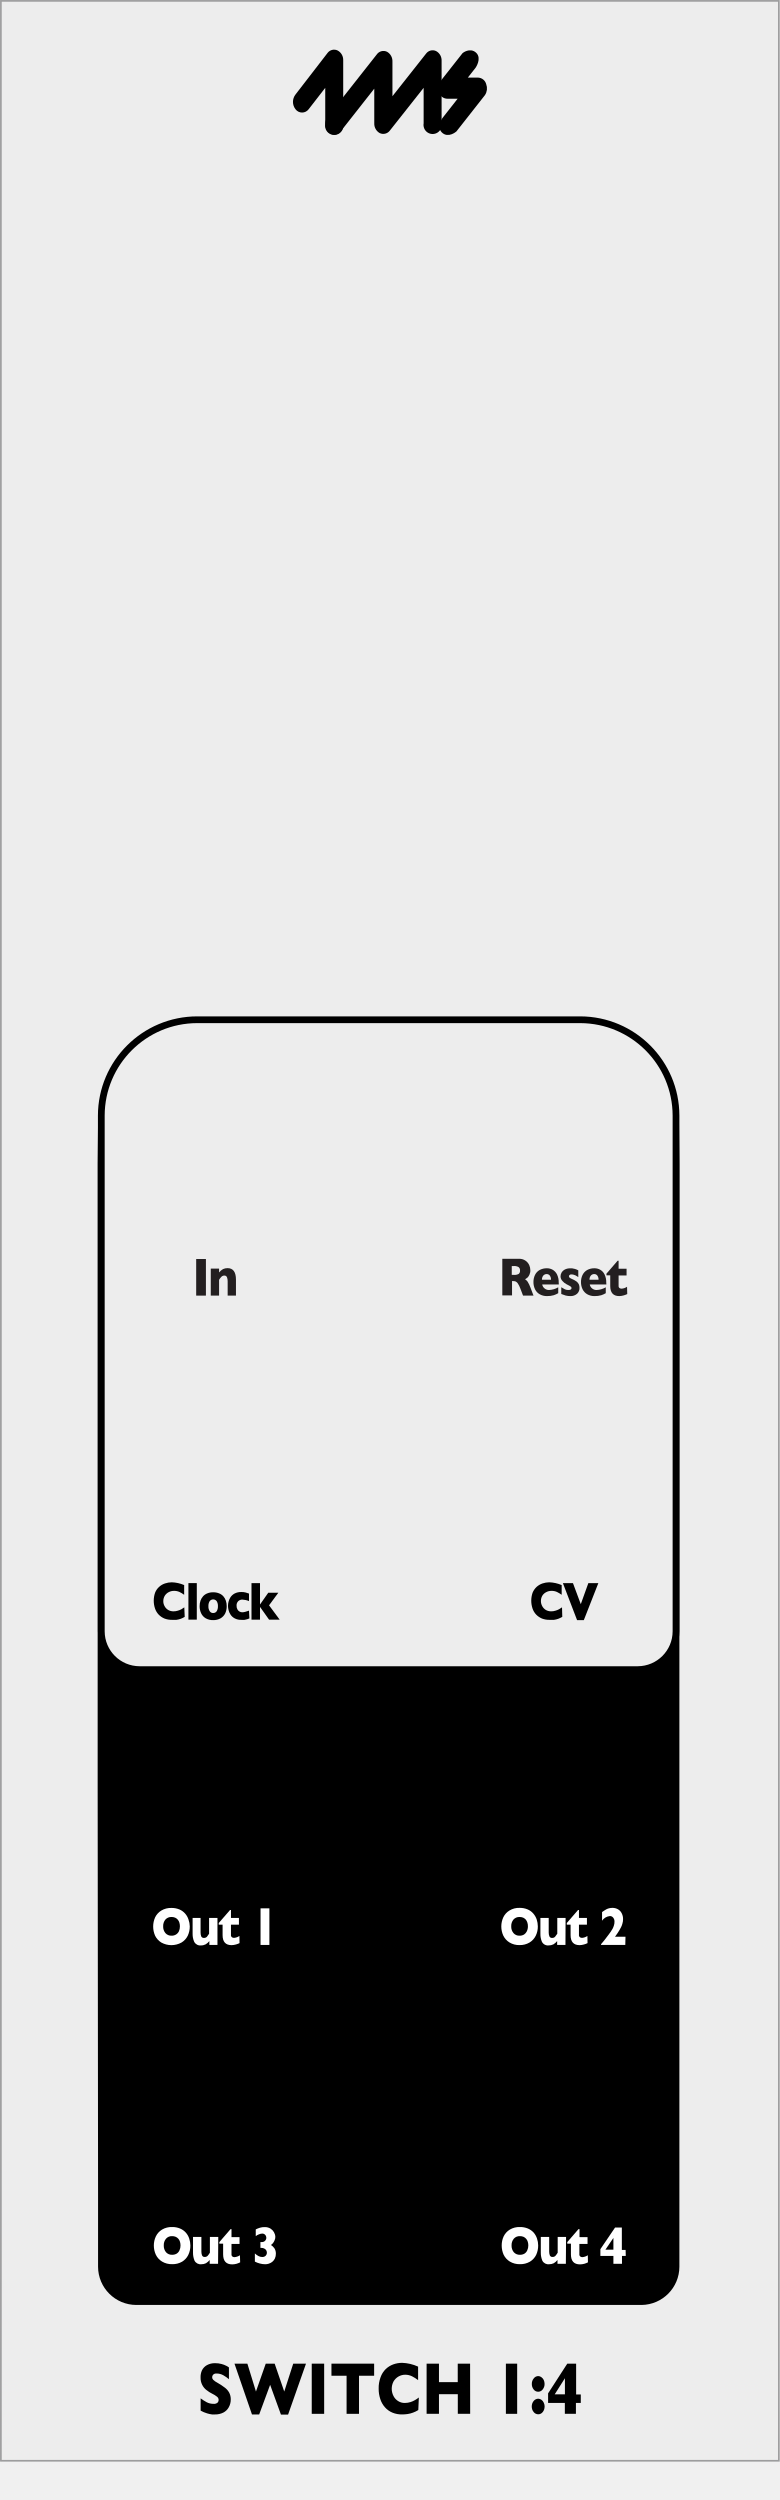
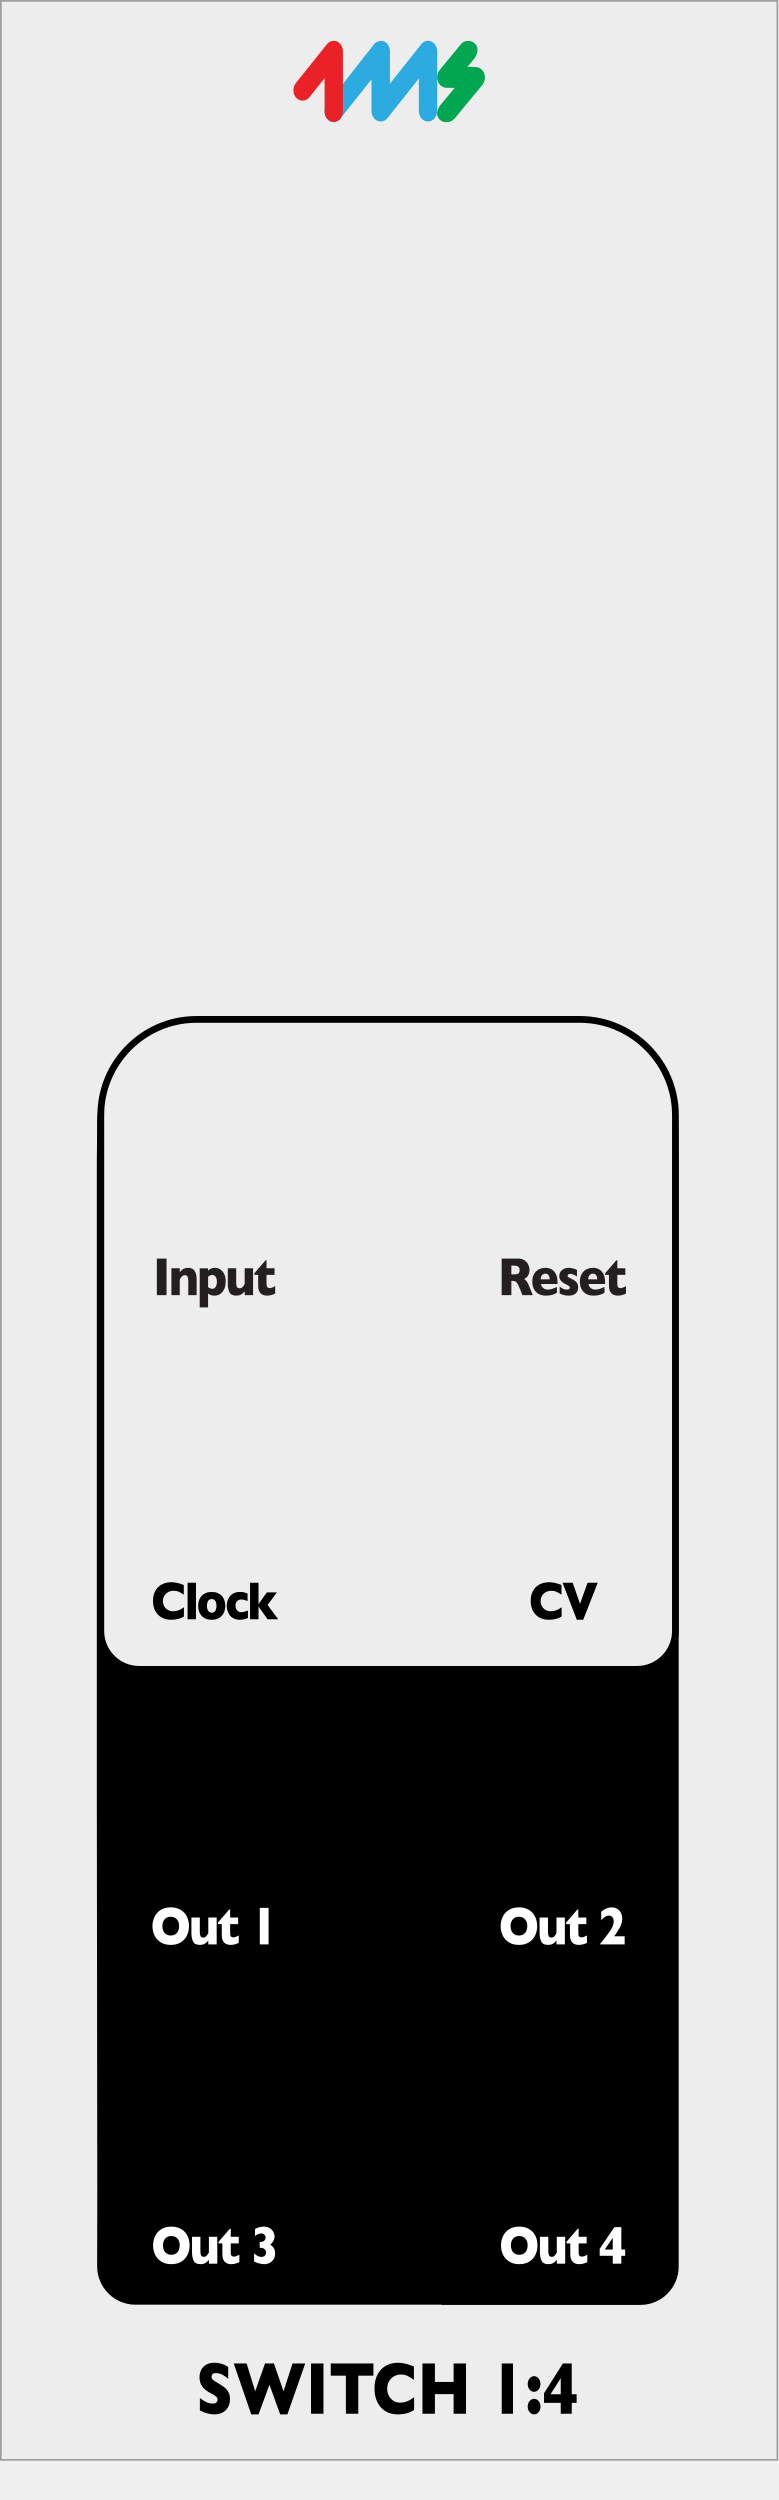
- <svg xmlns="http://www.w3.org/2000/svg" width="40.73mm" height="130.6mm" viewBox="0 0 115.45 370.19">
+ <svg xmlns="http://www.w3.org/2000/svg" width="40.64mm" height="130.55mm" viewBox="0 0 115.2 370.07" version="1.1" id="svg25">
+   <defs id="defs25" />
  <g id="faceplate">
-     <rect x="0.13" y="0.13" width="115.2" height="364.25" style="fill: #ededed;stroke: #9d9d9e;stroke-miterlimit: 10;stroke-width: 0.25px" />
-     <path d="M14.52,324.65l-.06-60.21V172.28l.06-6.21c.29-8.35,6.8-15,14-15H87.19c7.2,0,13.06,6.67,13.35,15l.06,6.21V335.65A5.67,5.67,0,0,1,95,341.31H65.48v0H20.19a5.68,5.68,0,0,1-5.67-5.67" />
-     <path d="M100.1,170.86v-5.67A14.22,14.22,0,0,0,85.93,151H29.21A14.22,14.22,0,0,0,15,165.19v76.37a5.68,5.68,0,0,0,5.67,5.67H94.43a5.68,5.68,0,0,0,5.67-5.67v-70.7Z" style="fill: #ededed;stroke: #000;stroke-miterlimit: 10" />
-     <g>
-       <path d="M34.17,355.26a2.34,2.34,0,0,1-.3,1.21,1.91,1.91,0,0,1-.81.78,2.6,2.6,0,0,1-1.21.27l-.46,0a4.29,4.29,0,0,1-.73-.16,5,5,0,0,1-.95-.4v-1.82a7.24,7.24,0,0,0,.91.58,2.12,2.12,0,0,0,1,.23.78.78,0,0,0,.61-.19.6.6,0,0,0-.1-.87,3.33,3.33,0,0,0-.69-.43,4.43,4.43,0,0,1-.88-.56,2.21,2.21,0,0,1-.62-.76,2.27,2.27,0,0,1-.24-1.08A2.38,2.38,0,0,1,29.9,351a1.8,1.8,0,0,1,.74-.78,2.41,2.41,0,0,1,1.21-.29,3.53,3.53,0,0,1,.95.12,3.31,3.31,0,0,1,.71.27,2.33,2.33,0,0,1,.39.24v1.74a5.57,5.57,0,0,0-.83-.58,2,2,0,0,0-1-.26.63.63,0,0,0-.49.16.54.54,0,0,0-.16.4.51.51,0,0,0,.16.38,2.24,2.24,0,0,0,.55.39,9.54,9.54,0,0,1,1.12.73,2.34,2.34,0,0,1,.67.74A2.09,2.09,0,0,1,34.17,355.26Z" />
-       <path d="M45.31,350l-2.65,7.54H41.6L40,353.13l-1.62,4.39H37.31L34.72,350h1.91l1.27,4.13L39.35,350h1.32l1.42,4.13L43.42,350Z" />
-       <path d="M48,357.43H46.16V350H48Z" />
-       <path d="M55.4,351.79H53.16v5.64H51.32v-5.64H49.08V350H55.4Z" />
-       <path d="M61.94,356.87a4,4,0,0,1-.78.38,3.78,3.78,0,0,1-.8.21,5.69,5.69,0,0,1-.83.06,3.61,3.61,0,0,1-1.43-.27,3,3,0,0,1-1.1-.79,3.34,3.34,0,0,1-.69-1.22,4.74,4.74,0,0,1-.24-1.54,4.55,4.55,0,0,1,.28-1.68,3.17,3.17,0,0,1,.76-1.21,3.21,3.21,0,0,1,1.12-.7,3.9,3.9,0,0,1,1.32-.23,6.18,6.18,0,0,1,2.36.56v2a5.6,5.6,0,0,0-.9-.57,2.25,2.25,0,0,0-1-.23,2,2,0,0,0-1.74,1,2.34,2.34,0,0,0,0,2.16,1.87,1.87,0,0,0,.68.74,1.76,1.76,0,0,0,1,.28,2.84,2.84,0,0,0,.84-.13,3.26,3.26,0,0,0,.67-.3,4.27,4.27,0,0,0,.56-.38Z" />
-       <path d="M69.62,357.43H67.79v-2.91H65v2.91H63.17V350H65v2.74h2.78V350h1.83Z" />
-       <path d="M76.58,357.43H74.91V350h1.67Z" />
-       <path d="M80.64,353a1.27,1.27,0,0,1-.28.82.83.83,0,0,1-1.34,0,1.24,1.24,0,0,1-.27-.81,1.22,1.22,0,0,1,.29-.83.83.83,0,0,1,.66-.34.76.76,0,0,1,.46.16,1.08,1.08,0,0,1,.35.41A1.45,1.45,0,0,1,80.64,353Zm0,3.35a1.24,1.24,0,0,1-.28.82.82.82,0,0,1-.66.33.86.86,0,0,1-.68-.34,1.24,1.24,0,0,1-.28-.81,1.27,1.27,0,0,1,.28-.82.89.89,0,0,1,.68-.34.86.86,0,0,1,.47.16,1,1,0,0,1,.34.42A1.37,1.37,0,0,1,80.65,356.37Z" />
-       <path d="M86,355.82h-.72v1.61H83.64v-1.61H81.16V354.4L84,350h1.31v4.56H86Zm-2.35-1.28v-2.38l-1.51,2.38Z" />
+     <g id="g1">
+       <path id="rect1" style="fill:#ededed;stroke-width:0px" d="m 0.12,0.13 h 114.95 v 364 H 0.12 Z" />
+       <path d="M114.95.25v363.75H.25V.25h114.7M115.2,0H0v364.25h115.2V0h0Z" style="fill: #9d9d9e; stroke-width: 0px;" id="path1" />
    </g>
-     <g>
-       <path d="M63.34,8.11l-5.53,7v-6a1.3,1.3,0,0,0-.64-1.18.91.91,0,0,0-1.13.3l-7.28,9.24a1.48,1.48,0,0,0,0,1.79.9.9,0,0,0,1.46,0l5.5-7v6a1.3,1.3,0,0,0,.64,1.18.92.92,0,0,0,1.14-.3l5.53-7v6.15a1.05,1.05,0,1,0,2.06,0V9a1.26,1.26,0,0,0-.65-1.17A.9.9,0,0,0,63.34,8.11Z" style="stroke: #000;stroke-width: 0.6px" />
-       <path d="M48.76,8,44,14.17A1.47,1.47,0,0,0,44,16a.91.91,0,0,0,1.46,0l3-3.87v6.3a1.05,1.05,0,1,0,2.06,0V8.92a1.28,1.28,0,0,0-.65-1.17A.9.9,0,0,0,48.76,8Z" style="stroke: #000;stroke-width: 0.6px" />
-       <path d="M71.71,12.56a1,1,0,0,0-.95-.77h-2.1l1.53-1.95s.8-1.18.1-1.82-1.58.06-1.58.06l-3.23,4.1a1.44,1.44,0,0,0-.2,1.37,1,1,0,0,0,1,.77h2.1l-2.49,3.17s-1,1.13-.27,1.89,1.75-.13,1.75-.13l4.18-5.32A1.47,1.47,0,0,0,71.71,12.56Z" style="stroke: #000;stroke-width: 0.6px" />
+     <path d="M14.4,324.53l-.07-60.21v-92.16l.06-6.21c.29-8.35,6.8-15.02,14-15.02h58.66c7.2,0,13.06,6.67,13.35,15.02l.06,6.21v163.36c0,3.12-2.54,5.67-5.66,5.67h-14.39,0s-15.07,0-15.07,0v-.03h-31.71s-.65,0-.65,0h-12.93c-3.12,0-5.67-2.55-5.67-5.67" style="fill: #000; stroke-width: 0px;" id="path2" />
+     <path d="M99.98,170.74v-5.67c0-7.8-6.38-14.17-14.17-14.17H29.09c-7.8,0-14.17,6.38-14.17,14.17v76.37c0,3.12,2.55,5.67,5.67,5.67h73.72c3.12,0,5.67-2.55,5.67-5.67v-70.7Z" style="fill: #ededed; stroke: #000; stroke-miterlimit: 10;" id="path3" />
+     <g id="g6">
+       <path d="M49.4,18.07c-.37,0-.71-.17-.97-.47-.51-.6-.52-1.54-.04-2.16l6.97-8.88c.38-.48,1.05-.65,1.57-.39.5.25.79.82.79,1.45v4.77l4.64-5.85c.38-.48,1.01-.64,1.53-.38.5.25.83.81.83,1.44v8.82c0,.86-.61,1.57-1.36,1.57s-1.36-.7-1.36-1.57v-4.79l-4.64,5.85c-.38.48-1.01.64-1.54.38-.5-.24-.83-.81-.83-1.44v-4.67l-4.61,5.8c-.26.32-.62.51-1,.51h0Z" style="fill: #2cabe1; stroke-width: 0px;" id="path4" />
+       <path d="M49.4,18.07c-.75,0-1.35-.7-1.35-1.57v-4.93l-2.26,2.84c-.5.63-1.44.65-1.97.04-.51-.6-.52-1.53-.03-2.15l4.61-5.76c.26-.32.63-.5,1-.5.18,0,.37.04.54.12.5.25.82.81.82,1.44v8.89c0,.86-.61,1.57-1.36,1.57h0Z" style="fill: #ea2228; stroke-width: 0px;" id="path5" />
+       <path d="M66,18.09h0c-.35,0-.68-.15-.94-.42-.76-.78-.14-1.84.29-2.3l1.95-2.36-1.26-.02c-.56-.01-1.04-.4-1.24-1-.19-.56-.07-1.21.29-1.64l3.16-3.83c.23-.28.55-.48,1.13-.47.33,0,.67.17.92.4.71.66.29,1.7-.07,2.2l-1.04,1.26,1.26.02c.56.01,1.04.4,1.24,1,.19.56.07,1.21-.29,1.64l-4.1,4.97c-.35.35-.65.55-1.3.54h0Z" style="fill: #00a650; stroke-width: 0px;" id="path6" />
    </g>
-     <g>
-       <path d="M83.26,239.42a3.77,3.77,0,0,1-.61.29,3.3,3.3,0,0,1-.62.15c-.21,0-.43,0-.65,0a3,3,0,0,1-1.12-.19,2.66,2.66,0,0,1-.86-.58,2.45,2.45,0,0,1-.54-.89,3.64,3.64,0,0,1,0-2.35,2.5,2.5,0,0,1,.6-.87,2.56,2.56,0,0,1,.87-.51,3.24,3.24,0,0,1,1-.17,5.14,5.14,0,0,1,1.84.41v1.44a4.8,4.8,0,0,0-.7-.42,1.88,1.88,0,0,0-.82-.16,1.6,1.6,0,0,0-.77.19,1.41,1.41,0,0,0-.58.53,1.59,1.59,0,0,0,0,1.56,1.47,1.47,0,0,0,.53.55,1.55,1.55,0,0,0,.77.2,2,2,0,0,0,.66-.1,2.34,2.34,0,0,0,.52-.21,4.54,4.54,0,0,0,.44-.28Z" />
-       <path d="M88.6,234.42l-2.15,5.48h-1l-2.1-5.48h1.49L86,237.54l1.12-3.12Z" />
-     </g>
-     <g>
-       <path d="M79.64,285.25a3.08,3.08,0,0,1-.31,1.39,2.42,2.42,0,0,1-.92,1,2.76,2.76,0,0,1-1.48.38,2.71,2.71,0,0,1-1.49-.39,2.44,2.44,0,0,1-.91-1,3.26,3.26,0,0,1,0-2.73,2.35,2.35,0,0,1,.91-1,2.69,2.69,0,0,1,1.49-.39,2.92,2.92,0,0,1,1.18.22,2.24,2.24,0,0,1,.85.61,2.64,2.64,0,0,1,.51.88A3.43,3.43,0,0,1,79.64,285.25Zm-1.47,0a1.65,1.65,0,0,0-.08-.56,1.32,1.32,0,0,0-.23-.44,1.24,1.24,0,0,0-.39-.29,1.33,1.33,0,0,0-.54-.1,1.14,1.14,0,0,0-.9.38,1.5,1.5,0,0,0-.33,1,1.47,1.47,0,0,0,.33,1,1.12,1.12,0,0,0,.9.39,1.23,1.23,0,0,0,.68-.18A1.19,1.19,0,0,0,78,286,1.65,1.65,0,0,0,78.17,285.25Z" style="fill: #fff" />
-       <path d="M83.73,288H82.5v-.57a2.18,2.18,0,0,1-.55.48,1.54,1.54,0,0,1-.7.16,1,1,0,0,1-1-.53,2.79,2.79,0,0,1-.23-1.18V284h1.23v2.15a1.48,1.48,0,0,0,.1.57.39.39,0,0,0,.41.24.56.56,0,0,0,.43-.17,3.77,3.77,0,0,0,.33-.45V284h1.23Z" style="fill: #fff" />
-       <path d="M87,287.73a2.71,2.71,0,0,1-.53.2,2.5,2.5,0,0,1-.64.1c-.9,0-1.34-.5-1.34-1.49V285h-.56v-.25l1.66-1.92h.14V284h1.18v1H85.73v1.27a3.21,3.21,0,0,0,0,.36.43.43,0,0,0,.14.23.53.53,0,0,0,.34.09,1.65,1.65,0,0,0,.77-.28Z" style="fill: #fff" />
-       <path d="M92.59,288H89v-.11c.14-.15.29-.34.46-.55s.38-.5.65-.85l.34-.47a4.37,4.37,0,0,0,.27-.44,2.53,2.53,0,0,0,.19-.48,1.64,1.64,0,0,0,.08-.54.88.88,0,0,0-.19-.6.6.6,0,0,0-.48-.24,1.6,1.6,0,0,0-1.17.69v-1.28l.34-.23a2,2,0,0,1,.3-.18,1.86,1.86,0,0,1,.4-.15,2.1,2.1,0,0,1,.51-.06,1.63,1.63,0,0,1,.79.2,1.36,1.36,0,0,1,.56.58,1.83,1.83,0,0,1,.21.89,2.09,2.09,0,0,1-.1.67,2.63,2.63,0,0,1-.19.51c-.06.12-.15.28-.26.47a10.51,10.51,0,0,1-.64.95h1.55Z" style="fill: #fff" />
-     </g>
-     <g>
-       <path d="M79.69,332.5a3.26,3.26,0,0,1-.3,1.4,2.42,2.42,0,0,1-.92,1,2.78,2.78,0,0,1-1.48.37,2.75,2.75,0,0,1-1.5-.39,2.42,2.42,0,0,1-.91-1,3.33,3.33,0,0,1-.29-1.37,3.14,3.14,0,0,1,.29-1.36,2.38,2.38,0,0,1,.91-1,2.74,2.74,0,0,1,1.5-.38,3,3,0,0,1,1.18.22,2.51,2.51,0,0,1,.85.6,2.6,2.6,0,0,1,.5.89A3.14,3.14,0,0,1,79.69,332.5Zm-1.46,0a1.87,1.87,0,0,0-.08-.55,1.15,1.15,0,0,0-.63-.73,1.25,1.25,0,0,0-.53-.1,1.12,1.12,0,0,0-.91.38,1.47,1.47,0,0,0-.33,1,1.5,1.5,0,0,0,.33,1,1.16,1.16,0,0,0,.91.38,1.28,1.28,0,0,0,.67-.17,1.08,1.08,0,0,0,.42-.5A1.66,1.66,0,0,0,78.23,332.5Z" style="fill: #fff" />
-       <path d="M83.79,335.21H82.55v-.56a2,2,0,0,1-.55.48,1.47,1.47,0,0,1-.69.15,1,1,0,0,1-1-.52,3,3,0,0,1-.23-1.19v-2.33h1.24v2.15a1.6,1.6,0,0,0,.09.56.4.4,0,0,0,.42.25.55.55,0,0,0,.43-.18,3.12,3.12,0,0,0,.32-.45v-2.33h1.24Z" style="fill: #fff" />
-       <path d="M87.06,335a3.23,3.23,0,0,1-.53.21,2.54,2.54,0,0,1-.65.09c-.89,0-1.34-.49-1.34-1.48v-1.59H84V332l1.66-1.92h.15v1.19H87v1H85.79v1.28a1.89,1.89,0,0,0,0,.36.4.4,0,0,0,.14.23.5.5,0,0,0,.33.09,1.76,1.76,0,0,0,.78-.28Z" style="fill: #fff" />
-       <path d="M92.66,334.05H92.1v1.16H90.83v-1.16H88.9v-1l2.18-3.21h1v3.32h.56Zm-1.83-.93v-1.74l-1.18,1.74Z" style="fill: #fff" />
-     </g>
-     <g>
-       <path d="M27.35,239.42a3.67,3.67,0,0,1-.6.29,3.6,3.6,0,0,1-.63.15c-.21,0-.42,0-.65,0a3,3,0,0,1-1.11-.19,2.56,2.56,0,0,1-.86-.58,2.45,2.45,0,0,1-.54-.89,3.64,3.64,0,0,1,0-2.35,2.26,2.26,0,0,1,.6-.87,2.38,2.38,0,0,1,.87-.51,3.22,3.22,0,0,1,1-.17,5.1,5.1,0,0,1,1.84.41v1.44a4.32,4.32,0,0,0-.7-.42,1.86,1.86,0,0,0-.81-.16,1.61,1.61,0,0,0-.78.19,1.48,1.48,0,0,0-.58.53,1.53,1.53,0,0,0-.22.81,1.45,1.45,0,0,0,.2.75,1.4,1.4,0,0,0,.53.55,1.52,1.52,0,0,0,.77.2,2.07,2.07,0,0,0,.66-.1,2.55,2.55,0,0,0,.52-.21,4.46,4.46,0,0,0,.43-.28Z" />
-       <path d="M29.14,239.83H27.9v-5.41h1.24Z" />
-       <path d="M33.57,237.84a2.42,2.42,0,0,1-.22,1.06,1.77,1.77,0,0,1-.68.73,2.15,2.15,0,0,1-1.11.27,2.11,2.11,0,0,1-1.1-.27,1.69,1.69,0,0,1-.67-.73,2.43,2.43,0,0,1-.23-1.06,2.39,2.39,0,0,1,.13-.82,1.86,1.86,0,0,1,.38-.65,1.65,1.65,0,0,1,.63-.43,2.13,2.13,0,0,1,.86-.16,2.19,2.19,0,0,1,.88.16,1.65,1.65,0,0,1,.63.43,1.81,1.81,0,0,1,.37.65A2.35,2.35,0,0,1,33.57,237.84Zm-1.3,0a1.31,1.31,0,0,0-.18-.74.65.65,0,0,0-1.05,0,1.31,1.31,0,0,0-.18.74,1.25,1.25,0,0,0,.19.74.58.58,0,0,0,.51.27.6.6,0,0,0,.53-.27A1.33,1.33,0,0,0,32.27,237.84Z" />
-       <path d="M36.93,239.65l-.33.12a1.93,1.93,0,0,1-.38.09,2.35,2.35,0,0,1-.47,0,1.93,1.93,0,0,1-1-.22,1.64,1.64,0,0,1-.61-.55,2.07,2.07,0,0,1-.3-.69,2.37,2.37,0,0,1,0-1.22,2.1,2.1,0,0,1,.29-.67,1.72,1.72,0,0,1,.61-.55,2.09,2.09,0,0,1,1-.22,2.19,2.19,0,0,1,.63.07,3.6,3.6,0,0,1,.5.16v1.11a3,3,0,0,0-1-.22.89.89,0,0,0-.59.23.88.88,0,0,0-.25.7,1,1,0,0,0,.13.53.76.76,0,0,0,.32.32.81.81,0,0,0,.39.1,1.7,1.7,0,0,0,.42-.06l.58-.18Z" />
-       <path d="M41.41,239.83H39.84l-1.34-1.89v1.89H37.24v-5.41H38.5v3.17l1.22-1.74h1.49l-1.37,1.86Z" />
-     </g>
-     <g>
-       <path d="M28.1,285.25a3.21,3.21,0,0,1-.3,1.39,2.42,2.42,0,0,1-.92,1,3.08,3.08,0,0,1-3,0,2.51,2.51,0,0,1-.91-1,3.36,3.36,0,0,1,0-2.73,2.42,2.42,0,0,1,.91-1,2.75,2.75,0,0,1,1.5-.39,3,3,0,0,1,1.18.22,2.32,2.32,0,0,1,.85.61,2.46,2.46,0,0,1,.5.88A3.16,3.16,0,0,1,28.1,285.25Zm-1.46,0a1.94,1.94,0,0,0-.08-.56,1.18,1.18,0,0,0-.24-.44,1.05,1.05,0,0,0-.39-.29,1.25,1.25,0,0,0-.53-.1,1.15,1.15,0,0,0-.91.38,1.5,1.5,0,0,0-.33,1,1.47,1.47,0,0,0,.33,1,1.14,1.14,0,0,0,.91.39,1.2,1.2,0,0,0,.67-.18,1.14,1.14,0,0,0,.43-.49A1.81,1.81,0,0,0,26.64,285.25Z" style="fill: #fff" />
-       <path d="M32.2,288H31v-.57a2,2,0,0,1-.55.48,1.46,1.46,0,0,1-.69.16,1,1,0,0,1-1-.53,2.8,2.8,0,0,1-.24-1.18V284H29.7v2.15a1.7,1.7,0,0,0,.09.57.41.41,0,0,0,.42.24.58.58,0,0,0,.43-.17,3.8,3.8,0,0,0,.32-.45V284H32.2Z" style="fill: #fff" />
-       <path d="M35.47,287.73a3,3,0,0,1-.53.2,2.57,2.57,0,0,1-.65.1c-.89,0-1.33-.5-1.33-1.49V285h-.57v-.25l1.67-1.92h.14V284h1.18v1H34.2v1.27a1.84,1.84,0,0,0,0,.36.37.37,0,0,0,.14.23.5.5,0,0,0,.33.09,1.64,1.64,0,0,0,.78-.28Z" style="fill: #fff" />
-       <path d="M39.89,288H38.58v-5.42h1.31Z" style="fill: #fff" />
-     </g>
-     <g>
-       <path d="M79,191.85H77.45l-.38-1a4,4,0,0,0-.37-.77.84.84,0,0,0-.32-.31.93.93,0,0,0-.4-.07h-.16v2.12H74.38v-5.42h2.44a1.55,1.55,0,0,1,1,.28,1.58,1.58,0,0,1,.55.66,1.9,1.9,0,0,1,.16.74,1.44,1.44,0,0,1-.14.69,1.33,1.33,0,0,1-.29.42,3.53,3.53,0,0,1-.35.24,1.31,1.31,0,0,1,.38.36,4.82,4.82,0,0,1,.41.85ZM77,188.14a.57.57,0,0,0-.22-.52,1.25,1.25,0,0,0-.7-.15h-.3v1.31h.3a1.3,1.3,0,0,0,.72-.14A.55.55,0,0,0,77,188.14Z" style="fill: #231f20" />
-       <path d="M82.75,190.2H80.29a.93.93,0,0,0,.35.59,1,1,0,0,0,.64.23,2.93,2.93,0,0,0,1.38-.4v.87a3.41,3.41,0,0,1-.66.3,3.32,3.32,0,0,1-1,.13,2.11,2.11,0,0,1-1.1-.28,1.67,1.67,0,0,1-.68-.74,2.43,2.43,0,0,1-.23-1.06,2.38,2.38,0,0,1,.23-1.05,1.65,1.65,0,0,1,.68-.73,2.21,2.21,0,0,1,1.1-.26,1.72,1.72,0,0,1,.82.21,1.65,1.65,0,0,1,.65.68,2.61,2.61,0,0,1,.26,1.23Zm-1.16-.7a1,1,0,0,0-.17-.61.56.56,0,0,0-.48-.23.64.64,0,0,0-.5.23.93.93,0,0,0-.19.61Z" style="fill: #231f20" />
-       <path d="M85.81,190.69a1.14,1.14,0,0,1-.35.88,1.43,1.43,0,0,1-1,.35,2.84,2.84,0,0,1-.69-.08,6.6,6.6,0,0,1-.66-.23v-1a4.76,4.76,0,0,0,.55.31,1.18,1.18,0,0,0,.5.1c.31,0,.47-.1.47-.29a.28.28,0,0,0-.07-.17.88.88,0,0,0-.24-.17c-.11-.07-.26-.14-.44-.23a1.88,1.88,0,0,1-.58-.46A1,1,0,0,1,83,189a1.17,1.17,0,0,1,.16-.57,1.26,1.26,0,0,1,.49-.45,1.67,1.67,0,0,1,.78-.17,1.58,1.58,0,0,1,.28,0,2.55,2.55,0,0,1,.43.09,2.33,2.33,0,0,1,.49.21v1l-.18-.12-.2-.12a1.6,1.6,0,0,0-.29-.11,1.33,1.33,0,0,0-.34-.05.36.36,0,0,0-.3.1.27.27,0,0,0-.07.18.25.25,0,0,0,.08.19,1.44,1.44,0,0,0,.37.21,3.31,3.31,0,0,1,.66.36,1.23,1.23,0,0,1,.35.42A1.27,1.27,0,0,1,85.81,190.69Z" style="fill: #231f20" />
-       <path d="M89.79,190.2H87.33a.93.93,0,0,0,.35.59,1,1,0,0,0,.64.23,2.93,2.93,0,0,0,1.38-.4v.87a3.41,3.41,0,0,1-.66.3,3.32,3.32,0,0,1-1,.13,2.11,2.11,0,0,1-1.1-.28,1.73,1.73,0,0,1-.68-.74,2.43,2.43,0,0,1-.23-1.06,2.38,2.38,0,0,1,.23-1.05,1.71,1.71,0,0,1,.68-.73,2.21,2.21,0,0,1,1.1-.26,1.72,1.72,0,0,1,.82.21,1.59,1.59,0,0,1,.65.68,2.61,2.61,0,0,1,.26,1.23Zm-1.16-.7a1,1,0,0,0-.17-.61.56.56,0,0,0-.48-.23.64.64,0,0,0-.5.23.93.93,0,0,0-.19.61Z" style="fill: #231f20" />
-       <path d="M92.88,191.62a3.33,3.33,0,0,1-.53.2,2.64,2.64,0,0,1-.65.1c-.89,0-1.34-.5-1.34-1.49v-1.58H89.8v-.25l1.66-1.92h.14v1.19h1.18v1H91.6v1.27a1.73,1.73,0,0,0,0,.36.36.36,0,0,0,.13.23.55.55,0,0,0,.34.09,1.64,1.64,0,0,0,.78-.28Z" style="fill: #231f20" />
-     </g>
-     <g>
-       <path d="M30.49,191.85H29.05v-5.42h1.44Z" style="fill: #231f20" />
-       <path d="M34.94,191.85H33.71V189.7a1.61,1.61,0,0,0-.1-.57.4.4,0,0,0-.41-.25.6.6,0,0,0-.27.07.65.65,0,0,0-.2.17.9.9,0,0,0-.16.19l-.13.2v2.34H31.21v-4h1.23v.57a1.87,1.87,0,0,1,.59-.5,1.59,1.59,0,0,1,.66-.14c.83,0,1.25.57,1.25,1.71Z" style="fill: #231f20" />
-     </g>
-     <g>
-       <path d="M28.19,332.5a3.12,3.12,0,0,1-.31,1.4,2.4,2.4,0,0,1-.91,1,2.78,2.78,0,0,1-1.48.37,2.75,2.75,0,0,1-1.5-.39,2.42,2.42,0,0,1-.91-1,3.19,3.19,0,0,1-.3-1.37,3.14,3.14,0,0,1,.3-1.36,2.38,2.38,0,0,1,.91-1,2.74,2.74,0,0,1,1.5-.38,2.87,2.87,0,0,1,1.17.22,2.33,2.33,0,0,1,.85.6,2.46,2.46,0,0,1,.51.89A3.41,3.41,0,0,1,28.19,332.5Zm-1.46,0a1.87,1.87,0,0,0-.08-.55,1.15,1.15,0,0,0-.63-.73,1.25,1.25,0,0,0-.53-.1,1.12,1.12,0,0,0-.91.38,1.47,1.47,0,0,0-.33,1,1.5,1.5,0,0,0,.33,1,1.15,1.15,0,0,0,.91.38,1.31,1.31,0,0,0,.67-.17,1.08,1.08,0,0,0,.42-.5A1.66,1.66,0,0,0,26.73,332.5Z" style="fill: #fff" />
-       <path d="M32.29,335.21H31.05v-.56a2.18,2.18,0,0,1-.55.48,1.47,1.47,0,0,1-.69.15,1,1,0,0,1-1-.52,3,3,0,0,1-.23-1.19v-2.33h1.24v2.15a1.6,1.6,0,0,0,.09.56.39.39,0,0,0,.41.25.56.56,0,0,0,.44-.18,3.12,3.12,0,0,0,.32-.45v-2.33h1.24Z" style="fill: #fff" />
-       <path d="M35.56,335a3.23,3.23,0,0,1-.53.21,2.54,2.54,0,0,1-.65.09c-.89,0-1.34-.49-1.34-1.48v-1.59h-.56V332l1.66-1.92h.14v1.19h1.19v1H34.28v1.28a1.79,1.79,0,0,0,0,.36.39.39,0,0,0,.13.23.55.55,0,0,0,.34.09,1.76,1.76,0,0,0,.78-.28Z" style="fill: #fff" />
-       <path d="M40.85,333.71a1.64,1.64,0,0,1-.15.73,1.46,1.46,0,0,1-.39.49,1.72,1.72,0,0,1-.52.27,1.61,1.61,0,0,1-.52.08,3,3,0,0,1-.8-.11,3.38,3.38,0,0,1-.73-.28v-1.21a2.39,2.39,0,0,0,.52.38,1.18,1.18,0,0,0,.57.15.74.74,0,0,0,.38-.09.59.59,0,0,0,.23-.24.61.61,0,0,0,.08-.3.76.76,0,0,0-.1-.37.69.69,0,0,0-.28-.25.82.82,0,0,0-.42-.1h-.16V332h.19a.67.67,0,0,0,.39-.1.63.63,0,0,0,.23-.26.72.72,0,0,0,.07-.27.66.66,0,0,0-.17-.44.56.56,0,0,0-.43-.19,1.28,1.28,0,0,0-.49.11,1.64,1.64,0,0,0-.48.27v-1a3.92,3.92,0,0,1,.63-.25,2.31,2.31,0,0,1,.67-.09,1.59,1.59,0,0,1,.9.23,1.52,1.52,0,0,1,.7,1.21,1.19,1.19,0,0,1-.1.49,1.64,1.64,0,0,1-.24.43,1.39,1.39,0,0,1-.31.29,1.92,1.92,0,0,1,.51.48A1.46,1.46,0,0,1,40.85,333.71Z" style="fill: #fff" />
+     <g id="text">
+       <path d="m 6.139,-2.165 q 0,0.698 -0.36,1.208 Q 5.425,-0.446 4.786,-0.172 4.146,0.097 3.319,0.097 3.088,0.097 2.75,0.064 2.417,0.038 1.858,-0.097 1.305,-0.231 0.704,-0.494 V -2.32 q 0.564,0.349 1.106,0.58 0.548,0.231 1.171,0.231 0.575,0 0.741,-0.188 0.172,-0.193 0.172,-0.36 0,-0.301 -0.29,-0.505 Q 3.314,-2.771 2.761,-2.992 2.148,-3.25 1.687,-3.55 1.225,-3.856 0.929,-4.313 0.639,-4.77 0.639,-5.393 q 0,-0.602 0.295,-1.085 0.295,-0.489 0.902,-0.779 0.607,-0.29 1.482,-0.29 0.623,0 1.149,0.124 0.532,0.118 0.875,0.269 0.344,0.15 0.473,0.236 v 1.746 Q 5.36,-5.5 4.796,-5.758 4.238,-6.016 3.599,-6.016 q -0.419,0 -0.607,0.161 -0.188,0.161 -0.188,0.397 0,0.22 0.188,0.381 0.188,0.161 0.671,0.392 0.859,0.403 1.375,0.725 0.516,0.322 0.806,0.747 0.295,0.419 0.295,1.047 z M 19.723,-7.444 16.5,0.097 H 15.2 L 13.267,-4.292 11.285,0.097 H 9.974 L 6.816,-7.444 h 2.326 l 1.547,4.125 1.772,-4.125 h 1.606 l 1.74,4.125 1.617,-4.125 z M 23.01,0 h -2.245 v -7.444 h 2.245 z m 9.018,-5.634 H 29.299 V 0 H 27.06 v -5.634 h -2.729 v -1.81 h 7.697 z m 7.348,5.076 q -0.462,0.242 -0.945,0.387 -0.483,0.145 -0.978,0.204 -0.489,0.064 -1.015,0.064 -0.972,0 -1.746,-0.269 -0.768,-0.269 -1.337,-0.79 -0.564,-0.526 -0.849,-1.225 -0.279,-0.704 -0.279,-1.542 0,-0.961 0.333,-1.681 0.333,-0.725 0.929,-1.203 0.602,-0.478 1.364,-0.704 0.768,-0.231 1.617,-0.231 1.268,0 2.874,0.564 v 1.977 q -0.553,-0.344 -1.096,-0.569 -0.537,-0.231 -1.268,-0.231 -0.65,0 -1.214,0.258 -0.564,0.258 -0.908,0.736 -0.344,0.478 -0.344,1.117 0,0.564 0.301,1.037 0.301,0.467 0.833,0.747 0.537,0.274 1.208,0.274 0.542,0 1.026,-0.129 0.483,-0.134 0.811,-0.295 0.333,-0.161 0.682,-0.381 z M 48.748,0 H 46.508 V -2.906 H 43.13 V 0 h -2.245 v -7.444 h 2.245 v 2.734 h 3.378 v -2.734 h 2.24 z m 8.481,0 h -2.036 v -7.444 h 2.036 z m 4.952,-4.41 q 0,0.489 -0.338,0.827 -0.338,0.338 -0.816,0.338 -0.478,0 -0.811,-0.338 -0.333,-0.338 -0.333,-0.816 0,-0.5 0.349,-0.833 0.349,-0.333 0.806,-0.333 0.295,0 0.564,0.156 0.269,0.15 0.424,0.419 0.156,0.263 0.156,0.58 z m 0.011,3.352 q 0,0.483 -0.333,0.822 -0.328,0.333 -0.811,0.333 -0.478,0 -0.822,-0.338 -0.344,-0.338 -0.344,-0.816 0,-0.483 0.344,-0.816 0.344,-0.338 0.822,-0.338 0.301,0 0.569,0.156 0.274,0.156 0.424,0.419 0.15,0.263 0.15,0.58 z M 68.712,-1.606 H 67.832 V 0 h -1.982 v -1.606 h -3.024 v -1.418 l 3.411,-4.42 h 1.595 v 4.56 h 0.881 z M 65.85,-2.884 V -5.269 l -1.848,2.385 z" id="text6" style="font-weight:700;font-size:11px;font-family:GillSans-Bold, 'Gill Sans'" transform="translate(29.01 357.3) scale(.82 1)" aria-label="SWITCH 1:4" />
+       <path d="M 5.527,-0.406 Q 5.191,-0.23 4.84,-0.125 4.488,-0.02 4.129,0.023 3.773,0.07 3.391,0.07 2.684,0.07 2.121,-0.125 1.562,-0.32 1.148,-0.699 0.738,-1.082 0.531,-1.59 0.328,-2.102 0.328,-2.711 q 0,-0.699 0.242,-1.223 0.242,-0.527 0.676,-0.875 0.438,-0.348 0.992,-0.512 0.559,-0.168 1.176,-0.168 0.922,0 2.09,0.41 v 1.438 q -0.402,-0.25 -0.797,-0.414 -0.391,-0.168 -0.922,-0.168 -0.473,0 -0.883,0.188 Q 2.492,-3.848 2.242,-3.5 q -0.25,0.348 -0.25,0.812 0,0.41 0.219,0.754 0.219,0.34 0.605,0.543 0.391,0.199 0.879,0.199 0.395,0 0.746,-0.094 Q 4.793,-1.383 5.031,-1.5 5.273,-1.617 5.527,-1.777 Z m 6.075,-5.008 -2.441,5.484 h -1.078 l -2.395,-5.484 h 1.699 l 1.238,3.125 1.273,-3.125 z" id="text7" style="font-weight:700;font-size:8px;font-family:GillSans-Bold, 'Gill Sans';letter-spacing:-0.04em" transform="translate(78.27 239.7) scale(.88 1)" aria-label="CV" />
+       <path d="m 6.473,-2.711 q 0,0.758 -0.352,1.395 -0.348,0.637 -1.039,1.012 -0.691,0.375 -1.684,0.375 -1.004,0 -1.699,-0.391 Q 1.004,-0.711 0.664,-1.348 0.328,-1.984 0.328,-2.711 q 0,-0.73 0.336,-1.363 Q 1,-4.711 1.695,-5.098 q 0.699,-0.391 1.703,-0.391 0.75,0 1.336,0.223 0.59,0.223 0.969,0.605 0.379,0.379 0.574,0.887 0.195,0.504 0.195,1.062 z m -1.664,0 q 0,-0.305 -0.09,-0.555 -0.09,-0.254 -0.273,-0.438 -0.18,-0.188 -0.441,-0.289 -0.262,-0.105 -0.605,-0.105 -0.656,0 -1.031,0.383 -0.375,0.383 -0.375,1.004 0,0.621 0.375,1.008 0.379,0.383 1.031,0.383 0.449,0 0.766,-0.176 0.316,-0.18 0.48,-0.492 0.164,-0.316 0.164,-0.723 z M 11.129,0 H 9.719 v -0.566 q -0.297,0.32 -0.625,0.48 -0.324,0.156 -0.781,0.156 -0.902,0 -1.168,-0.523 -0.266,-0.527 -0.266,-1.188 v -2.336 h 1.41 v 2.148 q 0,0.324 0.105,0.57 0.109,0.242 0.469,0.242 0.309,0 0.488,-0.176 0.18,-0.176 0.367,-0.449 v -2.336 h 1.41 z m 3.715,-0.23 q -0.219,0.105 -0.605,0.203 -0.383,0.098 -0.734,0.098 -1.52,0 -1.52,-1.484 V -3 H 11.348 V -3.246 L 13.235,-5.168 h 0.16 v 1.191 h 1.344 V -3 h -1.344 v 1.273 q 0,0.223 0.027,0.359 0.027,0.137 0.152,0.23 0.129,0.09 0.387,0.09 0.336,0 0.883,-0.281 z M 21.189,0 h -4.113 v -0.105 q 0.238,-0.23 0.523,-0.551 0.285,-0.32 0.734,-0.848 0.207,-0.238 0.387,-0.469 0.184,-0.23 0.312,-0.445 0.129,-0.219 0.219,-0.48 0.09,-0.262 0.09,-0.535 0,-0.375 -0.219,-0.605 -0.215,-0.234 -0.551,-0.234 -0.664,0 -1.32,0.688 v -1.277 q 0.23,-0.148 0.379,-0.238 0.148,-0.09 0.34,-0.176 0.195,-0.086 0.461,-0.148 0.266,-0.062 0.574,-0.062 0.496,0 0.902,0.203 0.406,0.199 0.637,0.582 0.234,0.379 0.234,0.887 0,0.359 -0.105,0.672 -0.105,0.312 -0.219,0.504 -0.113,0.191 -0.301,0.473 -0.336,0.5 -0.719,0.953 h 1.754 z" id="text8" style="font-weight:700;font-size:8px;font-family:GillSans-Bold, 'Gill Sans';letter-spacing:-0.04em;fill:#ffffff" transform="translate(73.82 287.83) scale(.88 1)" aria-label="Out 2" />
+       <path d="m 6.473,-2.711 q 0,0.758 -0.352,1.395 -0.348,0.637 -1.039,1.012 -0.691,0.375 -1.684,0.375 -1.004,0 -1.699,-0.391 Q 1.004,-0.711 0.664,-1.348 0.328,-1.984 0.328,-2.711 q 0,-0.73 0.336,-1.363 Q 1,-4.711 1.695,-5.098 q 0.699,-0.391 1.703,-0.391 0.75,0 1.336,0.223 0.59,0.223 0.969,0.605 0.379,0.379 0.574,0.887 0.195,0.504 0.195,1.062 z m -1.664,0 q 0,-0.305 -0.09,-0.555 -0.09,-0.254 -0.273,-0.438 -0.18,-0.188 -0.441,-0.289 -0.262,-0.105 -0.605,-0.105 -0.656,0 -1.031,0.383 -0.375,0.383 -0.375,1.004 0,0.621 0.375,1.008 0.379,0.383 1.031,0.383 0.449,0 0.766,-0.176 0.316,-0.18 0.48,-0.492 0.164,-0.316 0.164,-0.723 z M 11.129,0 H 9.719 v -0.566 q -0.297,0.32 -0.625,0.48 -0.324,0.156 -0.781,0.156 -0.902,0 -1.168,-0.523 -0.266,-0.527 -0.266,-1.188 v -2.336 h 1.41 v 2.148 q 0,0.324 0.105,0.57 0.109,0.242 0.469,0.242 0.309,0 0.488,-0.176 0.18,-0.176 0.367,-0.449 v -2.336 h 1.41 z m 3.715,-0.23 q -0.219,0.105 -0.605,0.203 -0.383,0.098 -0.734,0.098 -1.52,0 -1.52,-1.484 V -3 H 11.348 V -3.246 L 13.235,-5.168 h 0.16 v 1.191 h 1.344 V -3 h -1.344 v 1.273 q 0,0.223 0.027,0.359 0.027,0.137 0.152,0.23 0.129,0.09 0.387,0.09 0.336,0 0.883,-0.281 z M 21.212,-1.168 H 20.572 V 0 h -1.441 v -1.168 h -2.199 v -1.031 l 2.48,-3.215 h 1.16 v 3.316 h 0.641 z m -2.082,-0.93 v -1.734 l -1.344,1.734 z" id="text9" style="font-weight:700;font-size:8px;font-family:GillSans-Bold, 'Gill Sans';letter-spacing:-0.04em;fill:#ffffff" transform="translate(73.87 335.09) scale(.88 1)" aria-label="Out 4" />
+       <path d="M 5.527,-0.406 Q 5.191,-0.23 4.84,-0.125 4.488,-0.02 4.129,0.023 3.773,0.07 3.391,0.07 2.684,0.07 2.121,-0.125 1.562,-0.32 1.148,-0.699 0.738,-1.082 0.531,-1.59 0.328,-2.102 0.328,-2.711 q 0,-0.699 0.242,-1.223 0.242,-0.527 0.676,-0.875 0.438,-0.348 0.992,-0.512 0.559,-0.168 1.176,-0.168 0.922,0 2.09,0.41 v 1.438 q -0.402,-0.25 -0.797,-0.414 -0.391,-0.168 -0.922,-0.168 -0.473,0 -0.883,0.188 Q 2.492,-3.848 2.242,-3.5 q -0.25,0.348 -0.25,0.812 0,0.41 0.219,0.754 0.219,0.34 0.605,0.543 0.391,0.199 0.879,0.199 0.395,0 0.746,-0.094 Q 4.793,-1.383 5.031,-1.5 5.273,-1.617 5.527,-1.777 Z M 7.555,0 H 6.145 v -5.414 h 1.41 z m 4.926,-1.992 q 0,0.594 -0.258,1.059 -0.258,0.465 -0.773,0.734 -0.512,0.27 -1.25,0.27 -0.738,0 -1.254,-0.27 Q 8.434,-0.469 8.176,-0.934 7.923,-1.398 7.923,-1.992 q 0,-0.449 0.141,-0.816 0.145,-0.367 0.434,-0.648 0.293,-0.285 0.719,-0.438 0.426,-0.152 0.984,-0.152 0.562,0 0.992,0.156 0.434,0.152 0.715,0.43 0.285,0.277 0.43,0.648 0.145,0.371 0.145,0.82 z m -1.48,0 q 0,-0.473 -0.207,-0.738 Q 10.59,-3 10.2,-3 q -0.387,0 -0.594,0.27 -0.203,0.266 -0.203,0.738 0,0.469 0.207,0.742 0.207,0.273 0.59,0.273 0.391,0 0.594,-0.27 0.207,-0.273 0.207,-0.746 z m 5.297,1.809 q -0.176,0.066 -0.371,0.125 -0.195,0.055 -0.441,0.09 -0.242,0.039 -0.531,0.039 -0.652,0 -1.105,-0.219 Q 13.399,-0.371 13.153,-0.703 12.911,-1.039 12.817,-1.387 12.724,-1.734 12.724,-2 q 0,-0.266 0.094,-0.613 0.098,-0.348 0.336,-0.672 0.238,-0.324 0.688,-0.543 0.453,-0.219 1.113,-0.219 0.441,0 0.719,0.062 0.277,0.062 0.562,0.168 v 1.105 q -0.688,-0.219 -1.074,-0.219 -0.375,0 -0.668,0.227 Q 14.204,-2.477 14.204,-2 q 0,0.316 0.145,0.535 0.145,0.215 0.367,0.316 0.223,0.102 0.445,0.102 0.211,0 0.48,-0.062 0.27,-0.062 0.656,-0.18 z M 21.388,0 H 19.603 L 18.075,-1.887 V 0 h -1.422 v -5.414 h 1.422 v 3.176 l 1.395,-1.738 h 1.688 l -1.555,1.855 z" id="text10" style="font-weight:700;font-size:8px;font-family:GillSans-Bold, 'Gill Sans';letter-spacing:-0.04em" transform="translate(22.36 239.7) scale(.88 1)" aria-label="Clock" />
+       <path d="m 6.473,-2.711 q 0,0.758 -0.352,1.395 -0.348,0.637 -1.039,1.012 -0.691,0.375 -1.684,0.375 -1.004,0 -1.699,-0.391 Q 1.004,-0.711 0.664,-1.348 0.328,-1.984 0.328,-2.711 q 0,-0.73 0.336,-1.363 Q 1,-4.711 1.695,-5.098 q 0.699,-0.391 1.703,-0.391 0.75,0 1.336,0.223 0.59,0.223 0.969,0.605 0.379,0.379 0.574,0.887 0.195,0.504 0.195,1.062 z m -1.664,0 q 0,-0.305 -0.09,-0.555 -0.09,-0.254 -0.273,-0.438 -0.18,-0.188 -0.441,-0.289 -0.262,-0.105 -0.605,-0.105 -0.656,0 -1.031,0.383 -0.375,0.383 -0.375,1.004 0,0.621 0.375,1.008 0.379,0.383 1.031,0.383 0.449,0 0.766,-0.176 0.316,-0.18 0.48,-0.492 0.164,-0.316 0.164,-0.723 z M 11.129,0 H 9.719 v -0.566 q -0.297,0.32 -0.625,0.48 -0.324,0.156 -0.781,0.156 -0.902,0 -1.168,-0.523 -0.266,-0.527 -0.266,-1.188 v -2.336 h 1.41 v 2.148 q 0,0.324 0.105,0.57 0.109,0.242 0.469,0.242 0.309,0 0.488,-0.176 0.18,-0.176 0.367,-0.449 v -2.336 h 1.41 z m 3.715,-0.23 q -0.219,0.105 -0.605,0.203 -0.383,0.098 -0.734,0.098 -1.52,0 -1.52,-1.484 V -3 H 11.348 V -3.246 L 13.235,-5.168 h 0.16 v 1.191 h 1.344 V -3 h -1.344 v 1.273 q 0,0.223 0.027,0.359 0.027,0.137 0.152,0.23 0.129,0.09 0.387,0.09 0.336,0 0.883,-0.281 z M 19.861,0 h -1.48 v -5.414 h 1.48 z" id="text11" style="font-weight:700;font-size:8px;font-family:GillSans-Bold, 'Gill Sans';letter-spacing:-0.04em;fill:#ffffff" transform="translate(22.28 287.83) scale(.88 1)" aria-label="Out 1" />
+       <path d="M 5.922,0 H 4.168 L 3.742,-0.961 Q 3.508,-1.488 3.32,-1.73 3.133,-1.977 2.953,-2.043 2.777,-2.113 2.496,-2.113 H 2.312 V 0 H 0.68 v -5.414 h 2.777 q 0.672,0 1.102,0.273 0.43,0.273 0.617,0.664 0.191,0.391 0.191,0.742 0,0.41 -0.16,0.695 Q 5.051,-2.758 4.875,-2.629 4.699,-2.5 4.48,-2.383 4.742,-2.23 4.91,-2.02 5.082,-1.812 5.375,-1.176 Z m -2.219,-3.703 q 0,-0.375 -0.246,-0.523 Q 3.211,-4.375 2.656,-4.375 H 2.312 v 1.305 h 0.352 q 0.598,0 0.816,-0.129 Q 3.703,-3.332 3.703,-3.703 Z m 6.375,2.055 H 7.278 q 0.082,0.363 0.402,0.594 0.32,0.23 0.727,0.23 0.711,0 1.57,-0.398 v 0.871 q -0.309,0.16 -0.75,0.293 -0.438,0.129 -1.117,0.129 -0.734,0 -1.25,-0.273 -0.516,-0.273 -0.773,-0.742 -0.254,-0.469 -0.254,-1.062 0,-0.586 0.254,-1.047 0.258,-0.465 0.773,-0.727 0.516,-0.266 1.25,-0.266 0.484,0 0.934,0.211 0.453,0.207 0.742,0.684 0.293,0.473 0.293,1.223 z M 8.758,-2.344 q 0,-0.383 -0.191,-0.609 -0.188,-0.23 -0.543,-0.23 -0.352,0 -0.57,0.234 Q 7.239,-2.719 7.239,-2.344 Z m 4.801,1.184 q 0,0.547 -0.402,0.891 -0.398,0.34 -1.188,0.34 -0.441,0 -0.785,-0.078 -0.344,-0.082 -0.75,-0.23 V -1.238 q 0.355,0.203 0.617,0.309 0.262,0.105 0.574,0.105 0.527,0 0.527,-0.289 0,-0.098 -0.078,-0.172 -0.074,-0.078 -0.266,-0.172 -0.188,-0.098 -0.504,-0.23 -0.391,-0.172 -0.664,-0.461 -0.273,-0.289 -0.273,-0.707 0,-0.297 0.18,-0.57 0.184,-0.273 0.551,-0.445 0.367,-0.176 0.887,-0.176 0.125,0 0.316,0.02 0.195,0.016 0.488,0.09 0.297,0.074 0.562,0.211 v 0.973 q -0.125,-0.074 -0.211,-0.125 -0.082,-0.051 -0.223,-0.113 -0.141,-0.062 -0.332,-0.109 -0.188,-0.051 -0.387,-0.051 -0.242,0 -0.332,0.094 -0.09,0.094 -0.09,0.188 0,0.098 0.094,0.184 0.094,0.082 0.418,0.207 0.469,0.18 0.75,0.371 0.281,0.188 0.398,0.414 0.121,0.227 0.121,0.535 z m 4.52,-0.488 h -2.801 q 0.082,0.363 0.402,0.594 0.32,0.23 0.727,0.23 0.711,0 1.57,-0.398 v 0.871 q -0.309,0.16 -0.75,0.293 -0.438,0.129 -1.117,0.129 -0.734,0 -1.25,-0.273 -0.516,-0.273 -0.773,-0.742 -0.254,-0.469 -0.254,-1.062 0,-0.586 0.254,-1.047 0.258,-0.465 0.773,-0.727 0.516,-0.266 1.25,-0.266 0.484,0 0.934,0.211 0.453,0.207 0.742,0.684 0.293,0.473 0.293,1.223 z M 16.759,-2.344 q 0,-0.383 -0.191,-0.609 -0.188,-0.23 -0.543,-0.23 -0.352,0 -0.57,0.234 -0.215,0.23 -0.215,0.605 z m 4.828,2.113 q -0.219,0.105 -0.605,0.203 -0.383,0.098 -0.734,0.098 -1.52,0 -1.52,-1.484 V -3 h -0.637 v -0.246 l 1.887,-1.922 h 0.16 v 1.191 h 1.344 V -3 h -1.344 v 1.273 q 0,0.223 0.027,0.359 0.027,0.137 0.152,0.23 0.129,0.09 0.387,0.09 0.336,0 0.883,-0.281 z" id="text12" style="font-weight:700;font-size:8px;font-family:GillSans-Bold, 'Gill Sans';letter-spacing:-0.04em;fill:#231f20" transform="translate(73.66 191.72) scale(.88 1)" aria-label="Reset" />
+       <path d="M 2.32,0 H 0.688 v -5.414 h 1.633 z m 5.063,0 h -1.406 v -2.145 q 0,-0.328 -0.109,-0.57 -0.105,-0.246 -0.469,-0.246 -0.172,0 -0.305,0.066 -0.129,0.062 -0.234,0.164 -0.102,0.102 -0.172,0.195 -0.07,0.094 -0.145,0.199 V 0 h -1.406 v -3.977 h 1.406 V -3.406 q 0.332,-0.355 0.664,-0.496 0.336,-0.145 0.746,-0.145 1.43,0 1.43,1.711 z m 4.891,-2.016 q 0,0.398 -0.113,0.77 -0.113,0.371 -0.348,0.672 -0.23,0.297 -0.598,0.473 -0.363,0.172 -0.848,0.172 -0.391,0 -0.617,-0.082 Q 9.528,-0.094 9.305,-0.23 V 1.809 h -1.406 v -5.785 h 1.406 v 0.359 q 0.211,-0.184 0.465,-0.305 0.258,-0.125 0.695,-0.125 0.434,0 0.852,0.215 0.418,0.215 0.688,0.672 0.27,0.453 0.27,1.145 z m -1.48,0.031 q 0,-0.359 -0.113,-0.582 -0.113,-0.227 -0.293,-0.324 -0.18,-0.102 -0.371,-0.102 -0.25,0 -0.41,0.082 -0.16,0.078 -0.301,0.199 v 1.52 q 0.074,0.039 0.156,0.09 0.086,0.047 0.168,0.082 0.086,0.035 0.18,0.059 0.098,0.023 0.207,0.023 0.332,0 0.555,-0.281 Q 10.794,-1.5 10.794,-1.984 Z M 16.876,0 h -1.41 v -0.566 q -0.297,0.32 -0.625,0.48 -0.324,0.156 -0.781,0.156 -0.902,0 -1.168,-0.523 -0.266,-0.527 -0.266,-1.188 v -2.336 h 1.41 v 2.148 q 0,0.324 0.105,0.57 0.109,0.242 0.469,0.242 0.309,0 0.488,-0.176 0.18,-0.176 0.367,-0.449 v -2.336 h 1.41 z m 3.715,-0.23 q -0.219,0.105 -0.605,0.203 -0.383,0.098 -0.734,0.098 -1.52,0 -1.52,-1.484 V -3 h -0.637 v -0.246 l 1.887,-1.922 h 0.16 v 1.191 h 1.344 V -3 h -1.344 v 1.273 q 0,0.223 0.027,0.359 0.027,0.137 0.152,0.23 0.129,0.09 0.387,0.09 0.336,0 0.883,-0.281 z" id="text13" style="font-weight:700;font-size:8px;font-family:GillSans-Bold, 'Gill Sans';letter-spacing:-0.04em;fill:#231f20" transform="translate(22.61 191.72) scale(.88 1)" aria-label="Input" />
+       <path d="m 6.473,-2.711 q 0,0.758 -0.352,1.395 -0.348,0.637 -1.039,1.012 -0.691,0.375 -1.684,0.375 -1.004,0 -1.699,-0.391 Q 1.004,-0.711 0.664,-1.348 0.328,-1.984 0.328,-2.711 q 0,-0.73 0.336,-1.363 Q 1,-4.711 1.695,-5.098 q 0.699,-0.391 1.703,-0.391 0.75,0 1.336,0.223 0.59,0.223 0.969,0.605 0.379,0.379 0.574,0.887 0.195,0.504 0.195,1.062 z m -1.664,0 q 0,-0.305 -0.09,-0.555 -0.09,-0.254 -0.273,-0.438 -0.18,-0.188 -0.441,-0.289 -0.262,-0.105 -0.605,-0.105 -0.656,0 -1.031,0.383 -0.375,0.383 -0.375,1.004 0,0.621 0.375,1.008 0.379,0.383 1.031,0.383 0.449,0 0.766,-0.176 0.316,-0.18 0.48,-0.492 0.164,-0.316 0.164,-0.723 z M 11.129,0 H 9.719 v -0.566 q -0.297,0.32 -0.625,0.48 -0.324,0.156 -0.781,0.156 -0.902,0 -1.168,-0.523 -0.266,-0.527 -0.266,-1.188 v -2.336 h 1.41 v 2.148 q 0,0.324 0.105,0.57 0.109,0.242 0.469,0.242 0.309,0 0.488,-0.176 0.18,-0.176 0.367,-0.449 v -2.336 h 1.41 z m 3.715,-0.23 q -0.219,0.105 -0.605,0.203 -0.383,0.098 -0.734,0.098 -1.52,0 -1.52,-1.484 V -3 H 11.348 V -3.246 L 13.235,-5.168 h 0.16 v 1.191 h 1.344 V -3 h -1.344 v 1.273 q 0,0.223 0.027,0.359 0.027,0.137 0.152,0.23 0.129,0.09 0.387,0.09 0.336,0 0.883,-0.281 z m 6.008,-1.273 q 0,0.426 -0.168,0.727 -0.168,0.301 -0.445,0.492 -0.273,0.188 -0.582,0.273 -0.309,0.082 -0.598,0.082 -0.41,0 -0.906,-0.113 -0.496,-0.117 -0.832,-0.277 v -1.215 q 0.273,0.227 0.59,0.383 Q 18.228,-1 18.564,-1 q 0.254,0 0.426,-0.094 0.176,-0.094 0.262,-0.234 0.09,-0.145 0.09,-0.305 0,-0.207 -0.109,-0.367 -0.109,-0.16 -0.316,-0.254 -0.207,-0.098 -0.48,-0.098 h -0.176 v -0.871 h 0.207 q 0.273,0 0.449,-0.105 0.18,-0.105 0.258,-0.25 0.078,-0.148 0.078,-0.277 0,-0.246 -0.191,-0.434 -0.188,-0.191 -0.488,-0.191 -0.27,0 -0.562,0.102 -0.289,0.102 -0.543,0.273 v -1.039 q 0.383,-0.16 0.719,-0.25 0.34,-0.094 0.762,-0.094 0.613,0 1.023,0.238 0.414,0.238 0.602,0.578 0.191,0.336 0.191,0.633 0,0.242 -0.105,0.484 Q 20.552,-3.312 20.38,-3.125 q -0.168,0.188 -0.352,0.293 0.324,0.172 0.574,0.477 0.25,0.305 0.25,0.852 z" id="text14" style="font-weight:700;font-size:8px;font-family:GillSans-Bold, 'Gill Sans';letter-spacing:-0.04em;fill:#ffffff" transform="translate(22.37 335.09) scale(.88 1)" aria-label="Out 3" />
    </g>
  </g>
-   <g />
+   <g id="g2" />
</svg>
